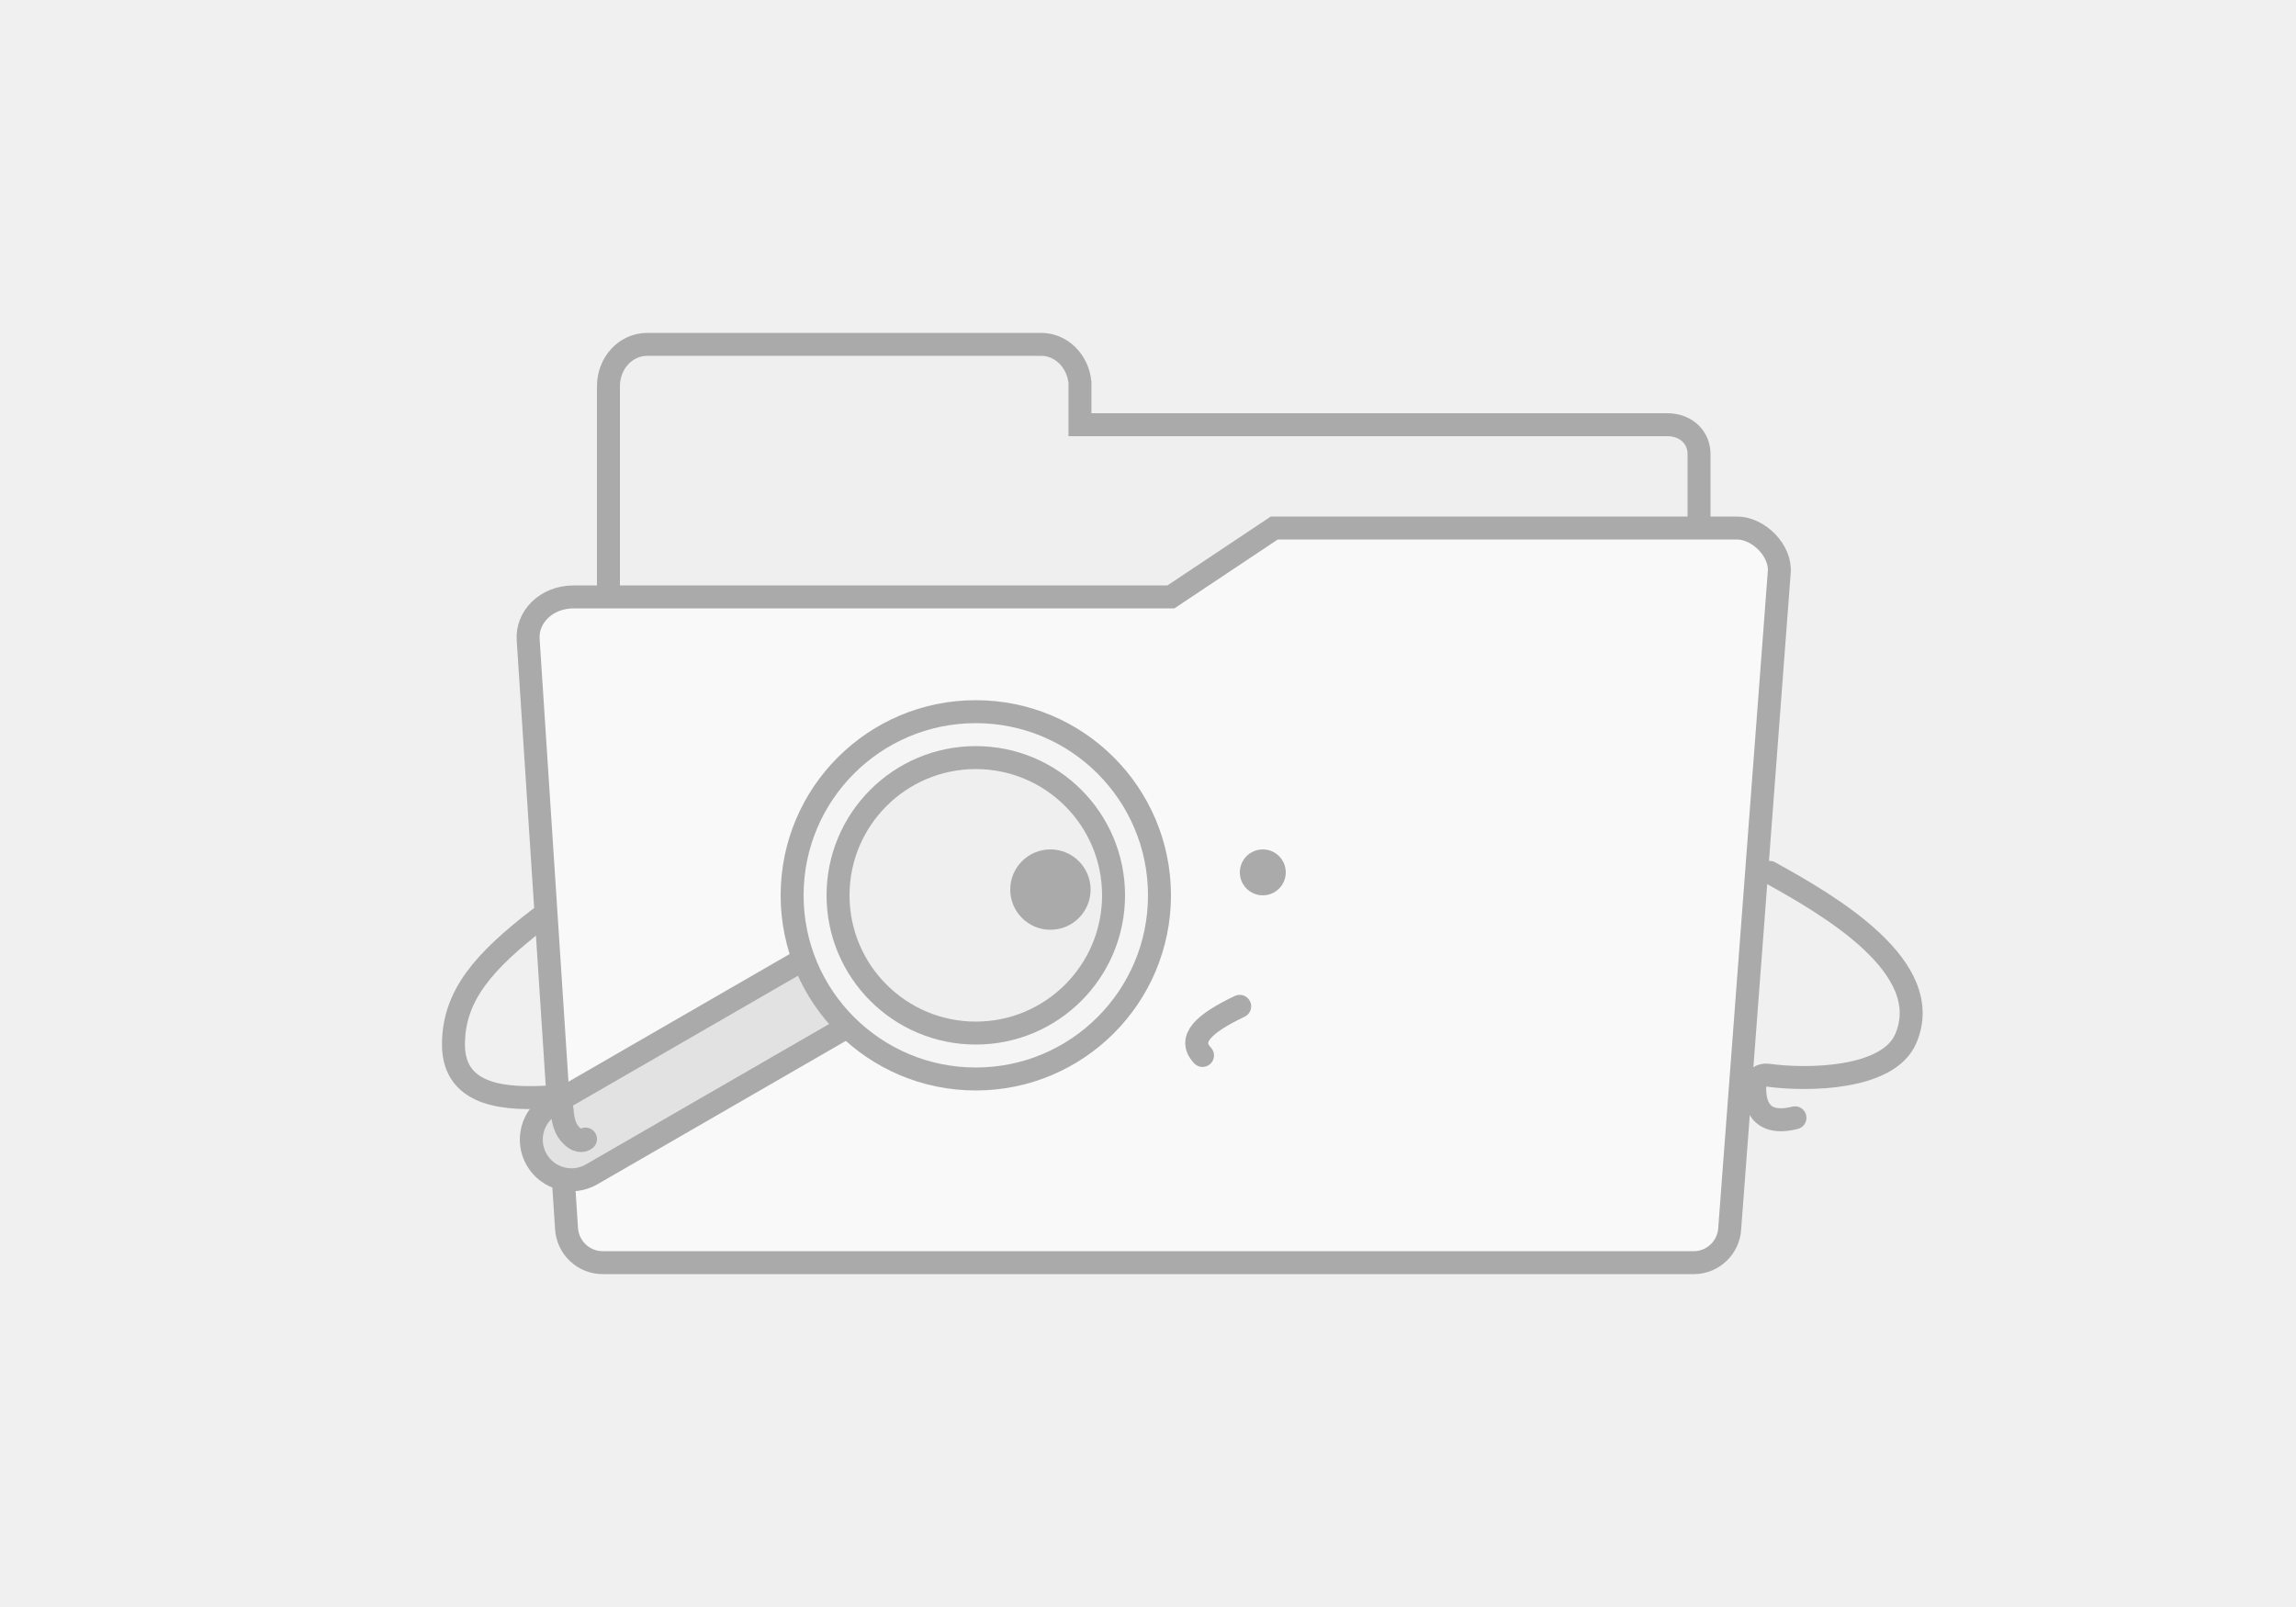
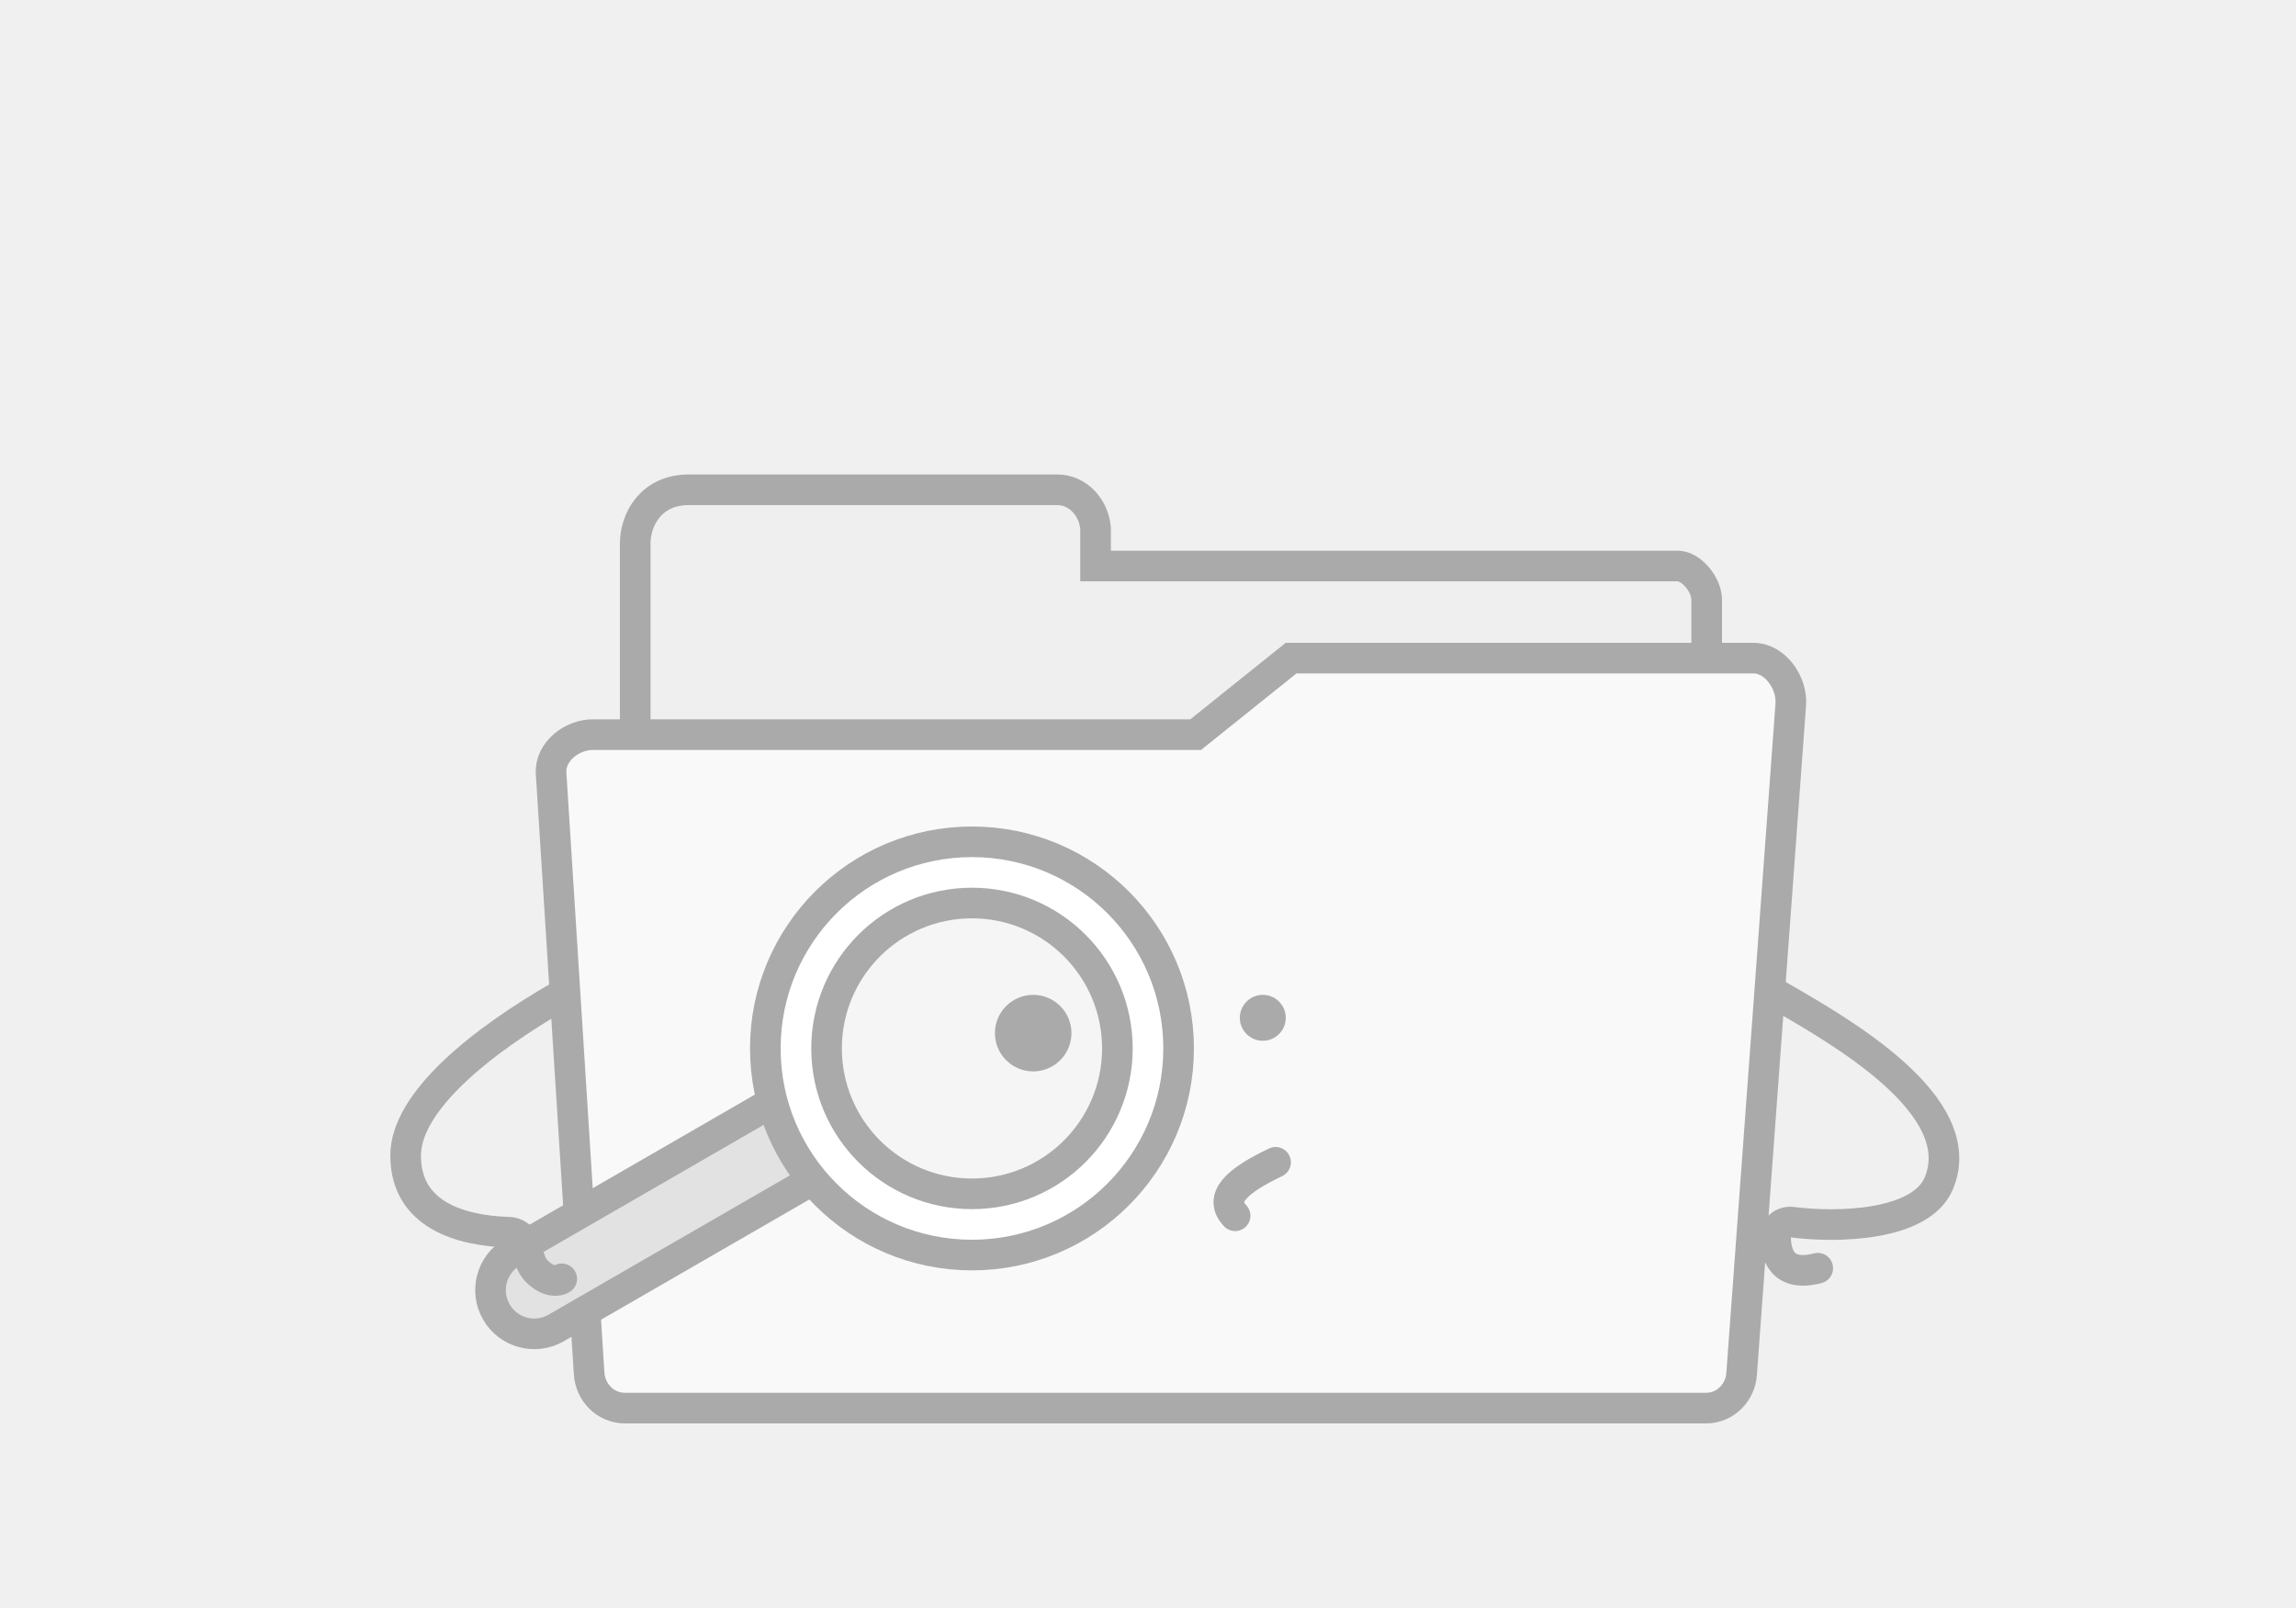
- <svg xmlns="http://www.w3.org/2000/svg" width="200" height="140" viewBox="0 0 200 140" fill="none">
-   <path d="M148 99H53V33.649C53 31.637 54.492 30 56.379 30H90.693C92.448 30 93.896 31.45 94.072 33.321V37H145.209C147 37 148 38.233 148 39.543V99Z" fill="#EFEFEF" stroke="#AAAAAA" stroke-width="2" />
-   <path d="M147.564 110H52.5C50.831 110 49.44 108.702 49.347 106.988L46.008 55.732C45.869 53.832 47.499 52 49.999 52H101.999L110.999 46H151.296C153.197 46 155.169 47.993 154.984 49.893L150.671 107.034C150.578 108.702 149.187 110 147.564 110Z" fill="#F9F9F9" stroke="#AAAAAA" stroke-width="2" />
-   <path d="M154.149 76C159.425 78.91 168.685 84.291 166 90.5C164.478 94.018 157.527 94.155 153.978 93.667C153.434 93.593 152.897 93.934 152.862 94.483C152.761 96.076 153.24 98.169 156.357 97.381" stroke="#AAAAAA" stroke-width="2" stroke-linecap="round" />
-   <path d="M70.981 83L74.481 89.062L51.531 102.312C49.857 103.279 47.716 102.705 46.75 101.031C45.783 99.357 46.357 97.216 48.031 96.25L70.981 83Z" fill="#E2E2E2" stroke="#AAAAAA" stroke-width="2" />
-   <circle cx="85" cy="78" r="16" fill="#F5F5F5" stroke="#AAAAAA" stroke-width="2" />
-   <circle cx="85" cy="78" r="12" fill="#EFEFEF" stroke="#AAAAAA" stroke-width="2" />
-   <circle cx="110" cy="76" r="2" fill="#AAAAAA" />
-   <circle cx="91.5" cy="77.5" r="3.5" fill="#AAAAAA" />
-   <path d="M47 80C42.143 83.733 39.5 86.734 39.5 91C39.5 95.715 44.469 95.749 47.793 95.571C48.42 95.537 48.926 96.081 48.964 96.708C49.005 97.409 49.164 98.193 49.571 98.7C50.257 99.553 50.809 99.411 51 99.233" stroke="#AAAAAA" stroke-width="2" stroke-linecap="round" />
-   <path d="M107.987 87.671C104.838 89.173 103.405 90.517 104.749 91.95" stroke="#AAAAAA" stroke-width="2" stroke-linecap="round" />
+ <svg xmlns="http://www.w3.org/2000/svg" width="150" height="105" viewBox="0 0 150 105" fill="none">
+   <path d="M111.5 84H41.5V35.5C41.5 33.984 42.5 32 45 32H69.073C70.372 32 71.444 33.093 71.574 34.503V36.979H109.596C110.505 36.979 111.5 38.205 111.5 39.192V84Z" fill="#EFEFEF" stroke="#AAAAAA" stroke-width="2" />
+   <path d="M111.475 92H40.83C39.589 92 38.555 91.009 38.486 89.699L36.005 50.545C35.902 49.094 37.405 47.965 38.784 48H78.112L84.347 43H114.563C115.976 43 117.127 44.633 116.989 46.085L113.784 89.734C113.715 91.009 112.681 92 111.475 92Z" fill="#F9F9F9" stroke="#AAAAAA" stroke-width="2" />
+   <path d="M116.118 65C120.263 67.381 128.78 72.223 126.669 77.303C125.503 80.11 120.017 80.229 117.112 79.853C116.56 79.782 116.014 80.13 116.001 80.686C115.973 81.957 116.429 83.472 118.756 82.86" stroke="#AAAAAA" stroke-width="2" stroke-linecap="round" />
+   <path d="M52.209 71L55.066 75.949L36.332 86.765C34.965 87.554 33.218 87.086 32.429 85.719C31.64 84.353 32.108 82.605 33.475 81.816L52.209 71Z" fill="#E2E2E2" stroke="#AAAAAA" stroke-width="2" />
+   <circle cx="82.5" cy="66.5" r="1.5" fill="#AAAAAA" />
+   <circle cx="63.5" cy="68.5" r="13.5" fill="white" stroke="#AAAAAA" stroke-width="2" />
+   <circle cx="63.5" cy="68.5" r="9.5" fill="#F5F5F5" stroke="#AAAAAA" stroke-width="2" />
+   <circle cx="67.5" cy="67.5" r="2.5" fill="#AAAAAA" />
+   <path d="M36.7 65C31.357 68.054 26.5 72.009 26.5 75.5C26.5 79.353 30.043 80.414 33.252 80.509C33.892 80.528 34.395 81.11 34.489 81.743C34.563 82.245 34.746 82.764 35.129 83.118C35.883 83.816 36.49 83.7 36.7 83.554" stroke="#AAAAAA" stroke-width="2" stroke-linecap="round" />
+   <path d="M83.335 75.94C80.765 77.166 79.595 78.263 80.692 79.433" stroke="#AAAAAA" stroke-width="2" stroke-linecap="round" />
</svg>
